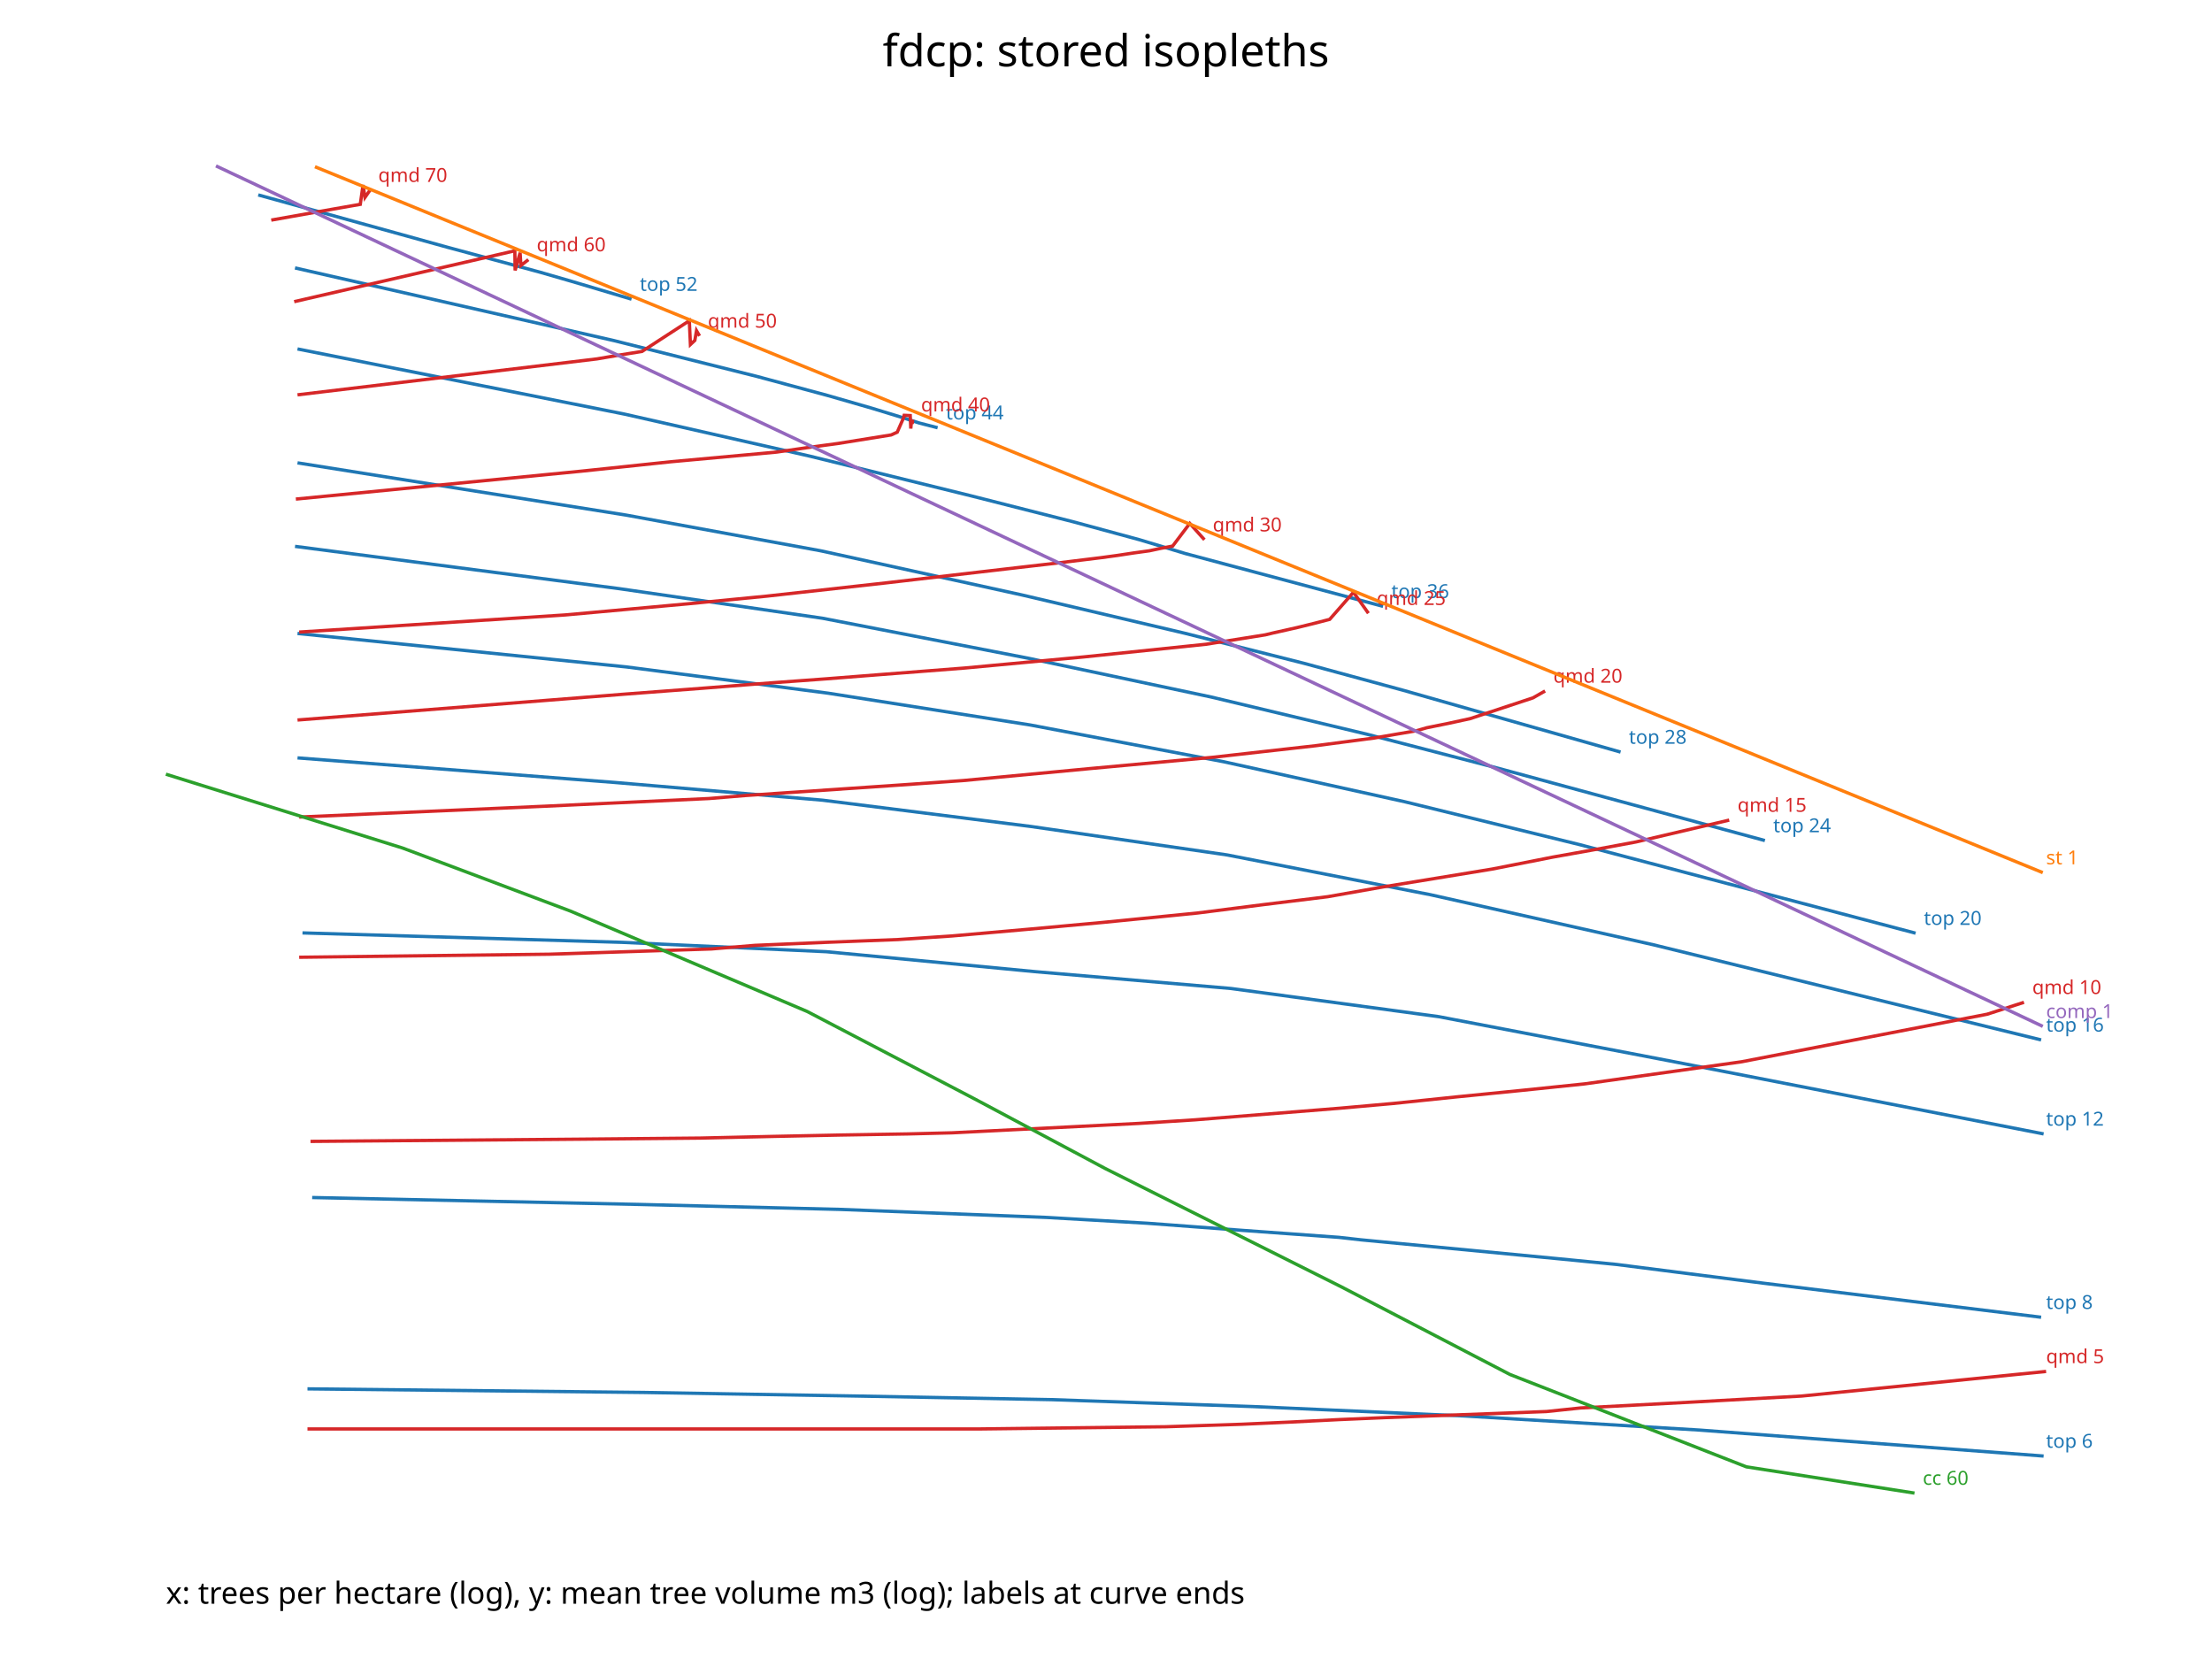
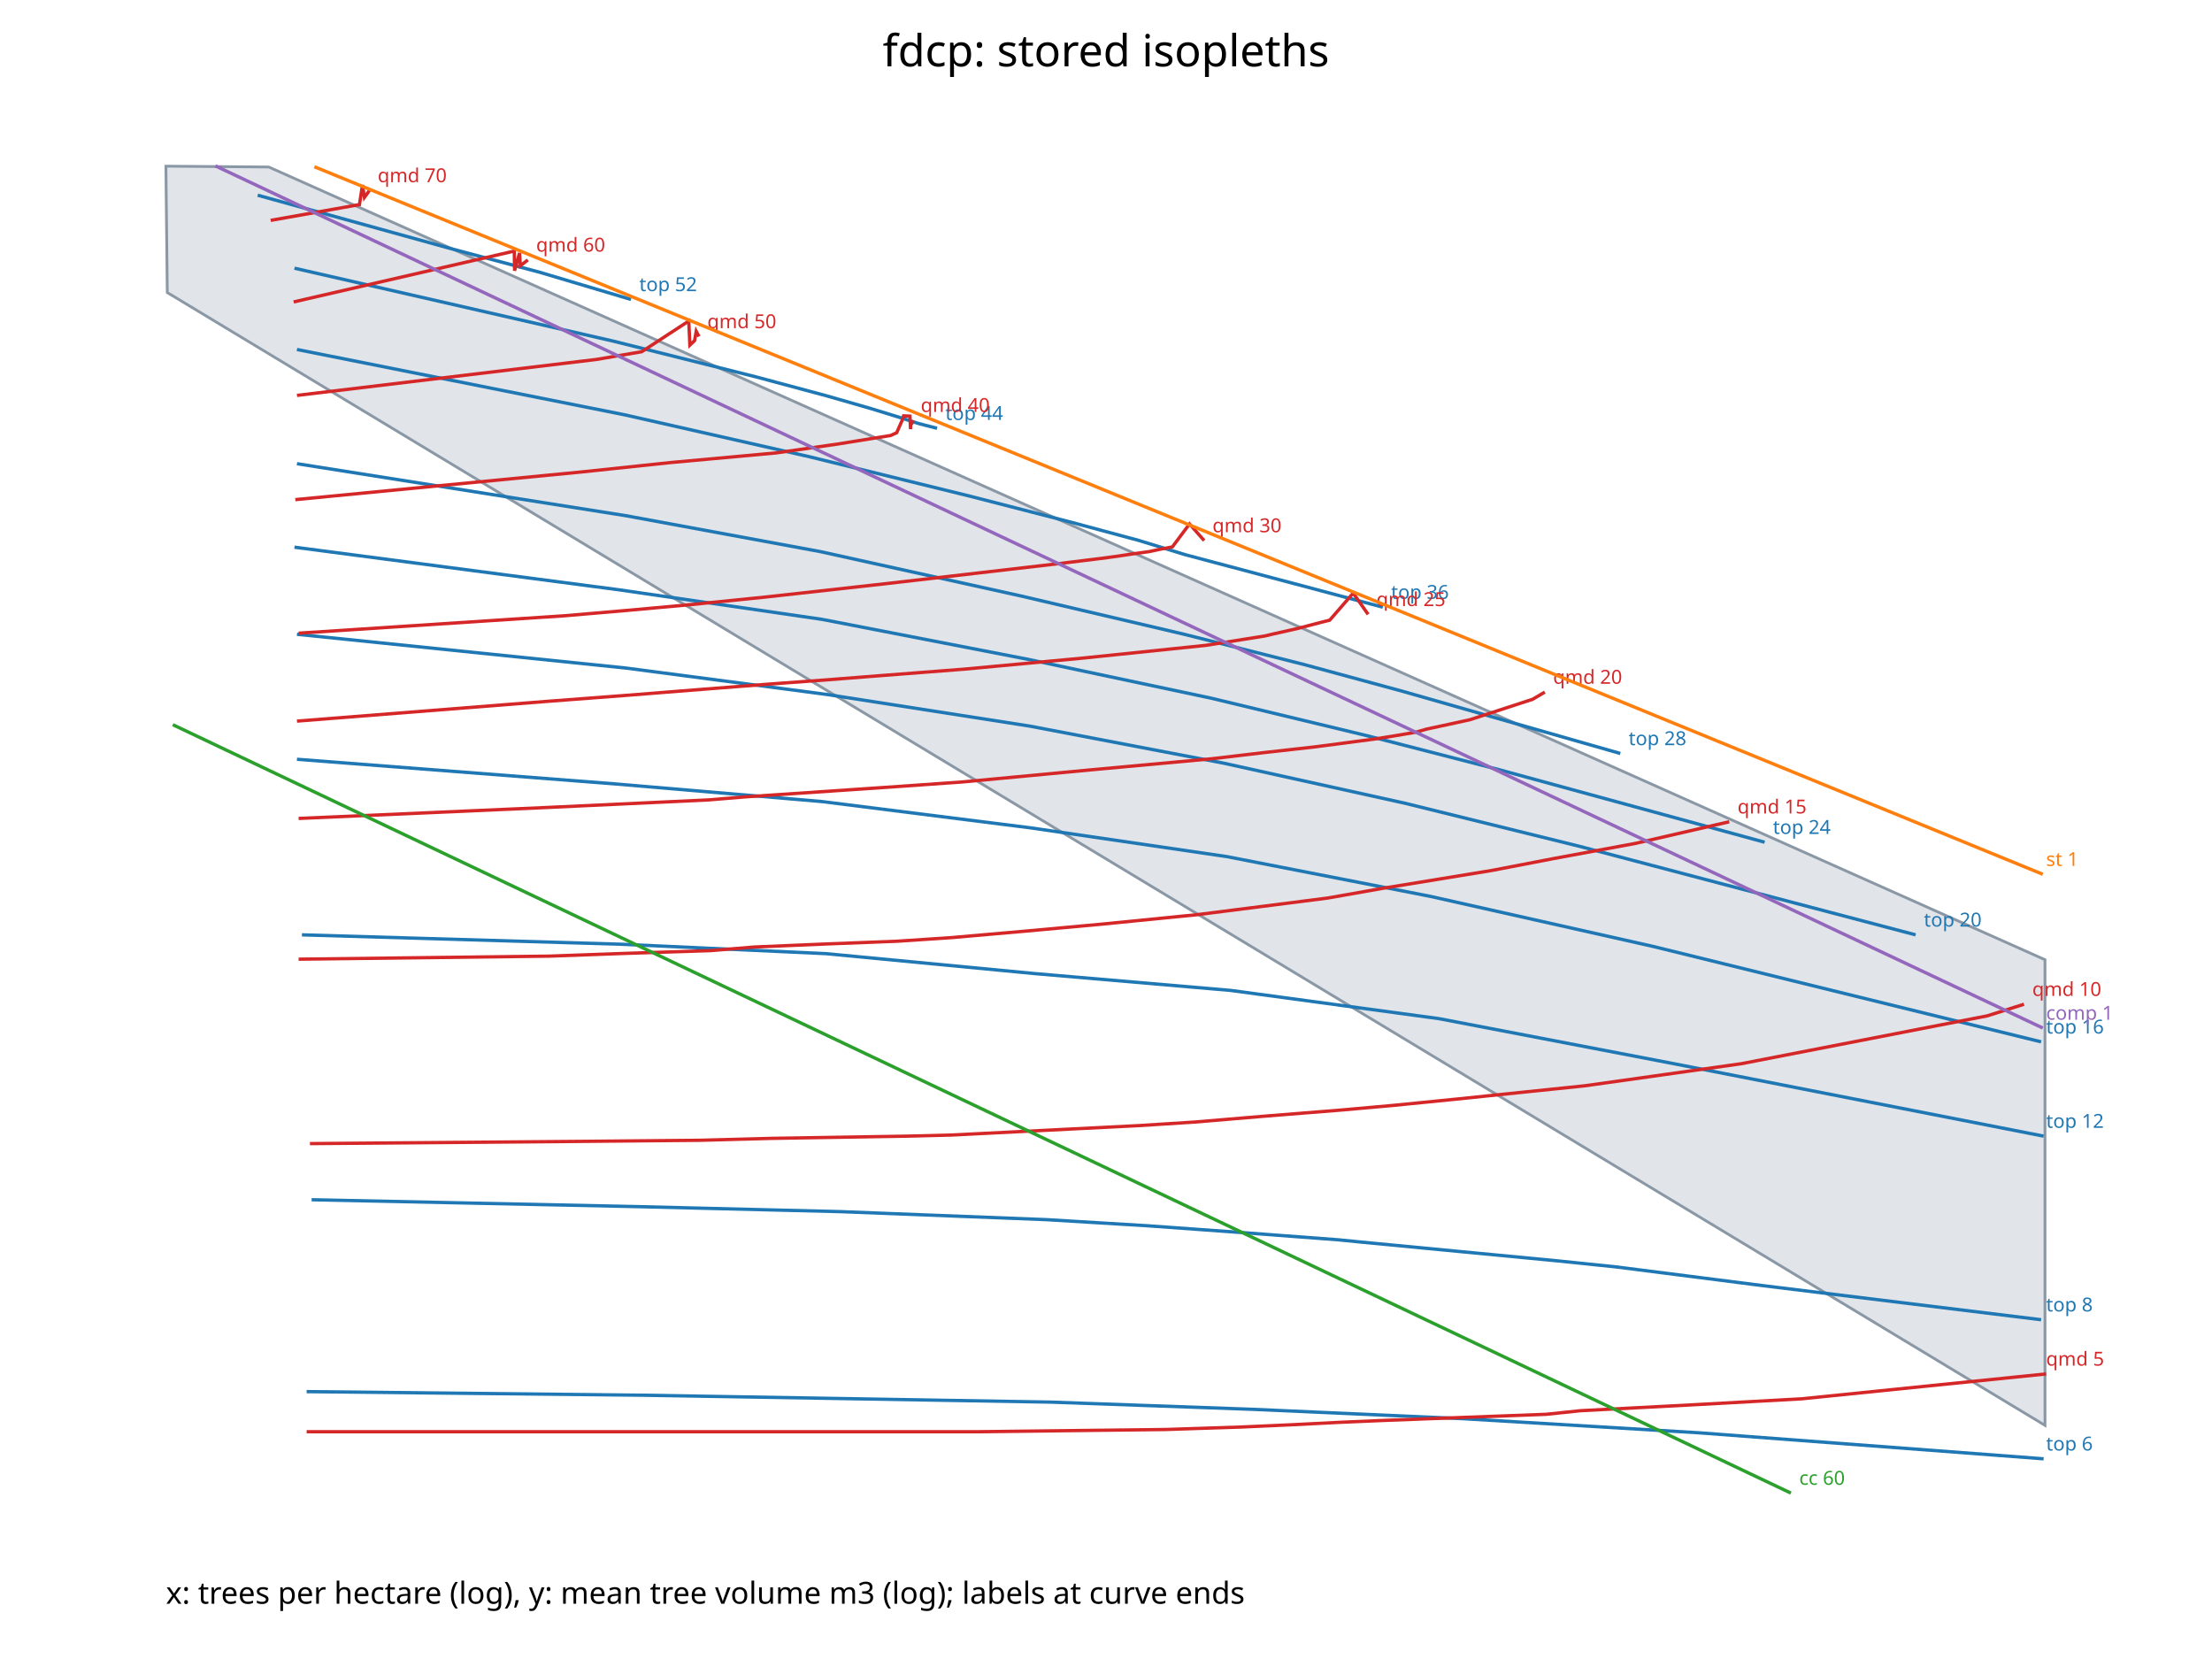
<svg xmlns="http://www.w3.org/2000/svg" viewBox="0 0 800 600">
  <rect width="100%" height="100%" fill="#ffffff" />
  <text x="400" y="24" text-anchor="middle" font-family="sans-serif" font-size="16">fdcp: stored isopleths</text>
-   <polyline fill="none" stroke="#1f77b4" stroke-width="1.2" points="93.4,70.5 162.1,89.5 195.5,98.5 206.9,101.8 228.4,108.2" />
-   <text x="231.4" y="105.2" font-family="sans-serif" font-size="7" fill="#1f77b4">top 52</text>
-   <polyline fill="none" stroke="#1f77b4" stroke-width="1.2" points="106.7,96.9 222.1,123.2 273.6,136.1 299.2,143.0 315.2,147.6 326.0,150.9 332.5,153.0 339.1,154.7" />
-   <text x="342.1" y="151.7" font-family="sans-serif" font-size="7" fill="#1f77b4">top 44</text>
-   <polyline fill="none" stroke="#1f77b4" stroke-width="1.2" points="107.6,126.2 226.0,149.8 293.0,165.0 351.1,179.3 388.1,188.7 412.1,195.2 428.7,200.2 500.2,219.3" />
-   <text x="503.2" y="216.3" font-family="sans-serif" font-size="7" fill="#1f77b4">top 36</text>
-   <polyline fill="none" stroke="#1f77b4" stroke-width="1.2" points="107.6,167.4 226.5,186.3 296.8,199.2 369.7,215.2 428.4,229.0 471.6,239.9 507.3,249.6 586.1,272.0" />
-   <text x="589.1" y="269.0" font-family="sans-serif" font-size="7" fill="#1f77b4">top 28</text>
-   <polyline fill="none" stroke="#1f77b4" stroke-width="1.2" points="106.7,197.6 224.0,212.9 297.5,223.6 372.1,238.1 438.1,252.1 494.6,265.6 542.4,278.0 638.3,304.0" />
-   <text x="641.3" y="301.0" font-family="sans-serif" font-size="7" fill="#1f77b4">top 24</text>
-   <polyline fill="none" stroke="#1f77b4" stroke-width="1.2" points="107.6,229.1 226.5,241.2 299.5,250.7 372.6,262.2 442.6,275.5 508.2,290.0 571.4,305.5 692.8,337.5" />
-   <text x="695.8" y="334.5" font-family="sans-serif" font-size="7" fill="#1f77b4">top 20</text>
-   <polyline fill="none" stroke="#1f77b4" stroke-width="1.2" points="107.6,274.1 222.5,283.0 297.5,289.4 372.8,298.9 443.8,309.2 517.4,323.6 598.0,341.7 738.2,376.1" />
-   <text x="740.0" y="373.1" font-family="sans-serif" font-size="7" fill="#1f77b4">top 16</text>
-   <polyline fill="none" stroke="#1f77b4" stroke-width="1.2" points="109.4,337.4 224.8,340.8 298.9,344.2 374.2,351.4 445.2,357.5 520.4,367.7 606.0,384.1 739.1,410.1" />
-   <text x="740.0" y="407.1" font-family="sans-serif" font-size="7" fill="#1f77b4">top 12</text>
-   <polyline fill="none" stroke="#1f77b4" stroke-width="1.2" points="112.9,433.1 231.1,435.6 303.9,437.4 378.5,440.3 414.9,442.4 449.6,445.0 484.2,447.5 492.2,448.4 527.7,451.8 563.2,455.2 584.6,457.3 611.2,460.7 637.9,464.1 738.2,476.4" />
-   <text x="740.0" y="473.4" font-family="sans-serif" font-size="7" fill="#1f77b4">top 8</text>
-   <polyline fill="none" stroke="#1f77b4" stroke-width="1.2" points="111.2,502.3 232.8,503.6 310.1,504.9 380.3,506.2 453.1,508.7 529.5,512.1 614.6,517.2 739.1,526.6" />
-   <text x="740.0" y="523.6" font-family="sans-serif" font-size="7" fill="#1f77b4">top 6</text>
-   <polyline fill="none" stroke="#d62728" stroke-width="1.2" points="98.1,79.6 120.6,75.6 130.3,73.9 131.3,66.9 132.0,71.4 133.8,68.8" />
-   <text x="136.8" y="65.8" font-family="sans-serif" font-size="7" fill="#d62728">qmd 70</text>
-   <polyline fill="none" stroke="#d62728" stroke-width="1.2" points="106.4,109.1 186.2,90.7 186.3,97.8 188.1,91.4 188.4,96.0 191.1,93.9" />
-   <text x="194.1" y="90.9" font-family="sans-serif" font-size="7" fill="#d62728">qmd 60</text>
-   <polyline fill="none" stroke="#d62728" stroke-width="1.2" points="107.6,142.8 215.9,129.8 224.1,128.4 232.2,127.1 249.3,116.0 249.7,124.6 251.3,123.1 251.9,119.6 253.0,121.5" />
-   <text x="256.0" y="118.5" font-family="sans-serif" font-size="7" fill="#d62728">qmd 50</text>
-   <polyline fill="none" stroke="#d62728" stroke-width="1.2" points="107.0,180.5 210.3,170.4 226.5,168.7 242.6,167.0 280.9,163.5 291.9,161.9 303.0,160.4 322.3,157.3 324.5,156.3 326.7,151.3 327.0,150.2 329.2,150.3 329.4,155.0 329.7,151.8 329.9,153.3 330.1,151.8" />
-   <text x="333.1" y="148.8" font-family="sans-serif" font-size="7" fill="#d62728">qmd 40</text>
-   <polyline fill="none" stroke="#d62728" stroke-width="1.2" points="108.2,228.6 204.4,222.4 226.5,220.4 248.5,218.4 277.3,215.6 298.9,213.2 320.5,210.8 354.1,206.9 367.9,205.3 381.8,203.7 398.1,201.7 404.0,200.9 409.9,200.0 415.7,199.2 419.9,198.3 424.1,197.5 430.3,189.3 435.6,195.2" />
-   <text x="438.6" y="192.2" font-family="sans-serif" font-size="7" fill="#d62728">qmd 30</text>
-   <polyline fill="none" stroke="#d62728" stroke-width="1.2" points="107.6,260.4 198.8,253.2 226.5,251.0 254.2,248.9 278.4,247.0 298.9,245.5 319.3,243.9 348.9,241.6 370.4,239.6 391.8,237.6 436.2,233.0 446.9,231.3 457.6,229.6 460.5,228.9 465.0,227.9 469.4,226.9 475.5,225.4 478.2,224.7 480.9,224.0 489.5,214.2 494.9,221.8" />
-   <text x="497.9" y="218.8" font-family="sans-serif" font-size="7" fill="#d62728">qmd 25</text>
-   <polyline fill="none" stroke="#d62728" stroke-width="1.2" points="108.2,295.5 196.6,291.6 226.5,290.2 256.4,288.8 269.7,287.7 297.7,285.8 325.7,283.9 348.3,282.3 371.6,280.1 394.9,277.9 438.5,273.9 457.1,271.8 475.8,269.7 497.1,266.9 504.6,265.6 512.2,264.3 516.0,263.2 523.9,261.6 531.7,259.9 554.4,252.4 558.8,249.9" />
-   <text x="561.8" y="246.9" font-family="sans-serif" font-size="7" fill="#d62728">qmd 20</text>
-   <polyline fill="none" stroke="#d62728" stroke-width="1.2" points="108.2,346.2 198.8,345.1 226.5,344.2 257.3,343.2 273.0,341.9 298.9,340.8 324.8,339.8 344.3,338.5 371.6,336.1 398.9,333.6 433.1,330.2 456.7,327.2 480.2,324.3 500.6,320.7 520.2,317.5 539.7,314.3 561.5,310.0 576.6,307.3 591.7,304.5 625.4,296.6" />
-   <text x="628.4" y="293.6" font-family="sans-serif" font-size="7" fill="#d62728">qmd 15</text>
-   <polyline fill="none" stroke="#d62728" stroke-width="1.2" points="112.3,412.8 209.7,412.0 231.5,411.8 253.3,411.6 279.5,411.0 303.9,410.5 328.3,410.1 344.3,409.7 378.1,408.0 411.8,406.3 432.2,405.0 458.4,402.9 484.6,400.8 503.7,399.1 526.8,396.7 549.9,394.4 573.1,392.0 601.5,388.0 629.9,384.0 718.7,366.8 732.0,362.5" />
-   <text x="735.0" y="359.5" font-family="sans-serif" font-size="7" fill="#d62728">qmd 10</text>
-   <polyline fill="none" stroke="#d62728" stroke-width="1.2" points="111.2,516.8 236.8,516.8 307.9,516.8 354.1,516.8 387.8,516.4 421.6,516.0 449.1,515.1 466.9,514.3 484.6,513.4 500.9,512.7 530.1,511.6 559.3,510.5 571.7,509.2 611.7,507.1 651.6,504.9 740.0,496.0" />
-   <text x="740.0" y="493.0" font-family="sans-serif" font-size="7" fill="#d62728">qmd 5</text>
-   <polyline fill="none" stroke="#9467bd" stroke-width="1.2" points="78.1,60.0 738.8,371.2" />
-   <text x="740.0" y="368.2" font-family="sans-serif" font-size="7" fill="#9467bd">comp 1</text>
-   <polyline fill="none" stroke="#ff7f0e" stroke-width="1.2" points="113.9,60.3 738.8,315.6" />
-   <text x="740.0" y="312.6" font-family="sans-serif" font-size="7" fill="#ff7f0e">st 1</text>
-   <polyline fill="none" stroke="#2ca02c" stroke-width="1.2" points="60.0,280.0 145.6,306.7 206.3,329.5 291.9,365.8 352.6,397.5 399.7,422.6 485.3,465.5 546.1,497.1 631.6,530.5 692.4,540.0" />
-   <text x="695.4" y="537.0" font-family="sans-serif" font-size="7" fill="#2ca02c">cc 60</text>
+   <polygon fill="#c9ced6" fill-opacity="0.55" stroke="#8a97a5" stroke-width="1" points="97.2,60.4 739.6,347.1 739.6,515.5 60.5,105.8 60.0,60.1" />
+   <polyline fill="none" stroke="#1f77b4" stroke-width="1.2" points="93.2,70.6 161.9,89.6 195.3,98.5 206.7,101.9 228.2,108.3" />
+   <text x="231.2" y="105.3" font-family="sans-serif" font-size="7" fill="#1f77b4">top 52</text>
+   <polyline fill="none" stroke="#1f77b4" stroke-width="1.2" points="106.5,97.0 221.9,123.4 273.4,136.3 299.1,143.2 315.1,147.8 325.8,151.1 332.3,153.2 338.9,154.9" />
+   <text x="341.9" y="151.9" font-family="sans-serif" font-size="7" fill="#1f77b4">top 44</text>
+   <polyline fill="none" stroke="#1f77b4" stroke-width="1.2" points="107.4,126.4 225.8,150.0 292.8,165.2 351.0,179.5 387.9,189.0 412.0,195.5 428.6,200.6 500.1,219.6" />
+   <text x="503.1" y="216.6" font-family="sans-serif" font-size="7" fill="#1f77b4">top 36</text>
+   <polyline fill="none" stroke="#1f77b4" stroke-width="1.2" points="107.4,167.7 226.3,186.5 296.7,199.5 369.5,215.6 428.3,229.4 471.5,240.3 507.2,250.0 586.0,272.5" />
+   <text x="589.0" y="269.5" font-family="sans-serif" font-size="7" fill="#1f77b4">top 28</text>
+   <polyline fill="none" stroke="#1f77b4" stroke-width="1.2" points="106.5,197.9 223.8,213.3 297.3,224.0 372.0,238.5 438.0,252.5 494.5,266.1 542.3,278.4 638.2,304.6" />
+   <text x="641.2" y="301.6" font-family="sans-serif" font-size="7" fill="#1f77b4">top 24</text>
+   <polyline fill="none" stroke="#1f77b4" stroke-width="1.2" points="107.4,229.4 226.3,241.6 299.3,251.2 372.4,262.6 442.5,276.0 508.1,290.5 571.3,306.1 692.8,338.1" />
+   <text x="695.8" y="335.1" font-family="sans-serif" font-size="7" fill="#1f77b4">top 20</text>
+   <polyline fill="none" stroke="#1f77b4" stroke-width="1.2" points="107.4,274.6 222.3,283.5 297.3,289.9 372.7,299.4 443.7,309.8 517.4,324.2 597.9,342.3 738.2,376.8" />
+   <text x="740.0" y="373.8" font-family="sans-serif" font-size="7" fill="#1f77b4">top 16</text>
+   <polyline fill="none" stroke="#1f77b4" stroke-width="1.2" points="109.2,338.1 224.7,341.5 298.7,344.9 374.1,352.1 445.1,358.2 520.4,368.4 605.9,384.8 739.1,410.9" />
+   <text x="740.0" y="407.9" font-family="sans-serif" font-size="7" fill="#1f77b4">top 12</text>
+   <polyline fill="none" stroke="#1f77b4" stroke-width="1.2" points="112.7,433.9 230.9,436.4 303.8,438.2 378.4,441.1 414.8,443.3 449.5,445.8 484.1,448.4 492.1,449.2 527.6,452.6 563.2,456.0 584.5,458.2 611.2,461.6 637.8,465.0 738.2,477.3" />
+   <text x="740.0" y="474.3" font-family="sans-serif" font-size="7" fill="#1f77b4">top 8</text>
+   <polyline fill="none" stroke="#1f77b4" stroke-width="1.2" points="110.9,503.3 232.7,504.6 310.0,505.9 380.2,507.1 453.0,509.7 529.4,513.1 614.6,518.2 739.1,527.6" />
+   <text x="740.0" y="524.6" font-family="sans-serif" font-size="7" fill="#1f77b4">top 6</text>
+   <polyline fill="none" stroke="#d62728" stroke-width="1.2" points="97.9,79.7 120.4,75.7 130.0,74.0 131.1,66.9 131.8,71.4 133.6,68.9" />
+   <text x="136.6" y="65.9" font-family="sans-serif" font-size="7" fill="#d62728">qmd 70</text>
+   <polyline fill="none" stroke="#d62728" stroke-width="1.2" points="106.2,109.2 186.0,90.8 186.1,97.9 187.9,91.5 188.2,96.1 190.9,94.0" />
+   <text x="193.9" y="91.0" font-family="sans-serif" font-size="7" fill="#d62728">qmd 60</text>
+   <polyline fill="none" stroke="#d62728" stroke-width="1.2" points="107.4,143.0 215.7,130.0 223.9,128.6 232.1,127.2 249.1,116.1 249.5,124.8 251.2,123.2 251.8,119.8 252.8,121.7" />
+   <text x="255.8" y="118.7" font-family="sans-serif" font-size="7" fill="#d62728">qmd 50</text>
+   <polyline fill="none" stroke="#d62728" stroke-width="1.2" points="106.8,180.7 210.2,170.7 226.3,169.0 242.4,167.3 280.7,163.8 291.8,162.2 302.9,160.6 322.1,157.5 324.3,156.5 326.5,151.5 326.8,150.4 329.1,150.5 329.3,155.2 329.5,152.0 329.7,153.5 330.0,152.0" />
+   <text x="333.0" y="149.0" font-family="sans-serif" font-size="7" fill="#d62728">qmd 40</text>
+   <polyline fill="none" stroke="#d62728" stroke-width="1.2" points="108.0,229.0 204.2,222.7 226.3,220.8 248.4,218.8 277.1,215.9 298.7,213.5 320.3,211.1 354.0,207.2 367.8,205.6 381.6,204.0 397.9,202.0 403.9,201.2 409.8,200.3 415.6,199.5 419.8,198.6 424.0,197.8 430.2,189.5 435.5,195.5" />
+   <text x="438.5" y="192.5" font-family="sans-serif" font-size="7" fill="#d62728">qmd 30</text>
+   <polyline fill="none" stroke="#d62728" stroke-width="1.2" points="107.4,260.8 198.6,253.6 226.3,251.5 254.0,249.3 278.3,247.4 298.7,245.9 319.1,244.3 348.8,242.0 370.3,240.0 391.7,238.0 436.1,233.4 446.8,231.7 457.5,230.0 460.4,229.3 464.9,228.3 469.3,227.3 475.4,225.7 478.1,225.0 480.9,224.3 489.4,214.5 494.8,222.2" />
+   <text x="497.8" y="219.2" font-family="sans-serif" font-size="7" fill="#d62728">qmd 25</text>
+   <polyline fill="none" stroke="#d62728" stroke-width="1.2" points="108.0,296.0 196.4,292.1 226.3,290.7 256.2,289.3 269.5,288.2 297.5,286.3 325.5,284.4 348.1,282.8 371.5,280.6 394.8,278.4 438.4,274.4 457.0,272.2 475.7,270.1 497.0,267.3 504.5,266.1 512.1,264.8 515.9,263.7 523.8,262.0 531.6,260.3 554.3,252.9 558.7,250.3" />
+   <text x="561.7" y="247.3" font-family="sans-serif" font-size="7" fill="#d62728">qmd 20</text>
+   <polyline fill="none" stroke="#d62728" stroke-width="1.2" points="108.0,346.9 198.6,345.8 226.3,344.8 257.1,343.8 272.8,342.5 298.7,341.4 324.6,340.4 344.1,339.1 371.5,336.7 398.8,334.2 433.0,330.8 456.6,327.8 480.1,324.8 500.5,321.2 520.1,318.0 539.6,314.8 561.4,310.6 576.5,307.8 591.6,305.0 625.4,297.2" />
+   <text x="628.4" y="294.2" font-family="sans-serif" font-size="7" fill="#d62728">qmd 15</text>
+   <polyline fill="none" stroke="#d62728" stroke-width="1.2" points="112.1,413.6 209.6,412.8 231.3,412.6 253.1,412.4 279.3,411.7 303.7,411.3 328.2,410.9 344.2,410.5 377.9,408.8 411.7,407.1 432.1,405.8 458.3,403.6 484.6,401.5 503.7,399.8 526.8,397.5 549.9,395.1 573.1,392.7 601.5,388.7 629.8,384.7 718.7,367.4 732.0,363.2" />
+   <text x="735.0" y="360.2" font-family="sans-serif" font-size="7" fill="#d62728">qmd 10</text>
+   <polyline fill="none" stroke="#d62728" stroke-width="1.2" points="110.9,517.8 236.7,517.8 307.7,517.8 353.9,517.8 387.7,517.4 421.5,517.0 449.0,516.1 466.8,515.3 484.6,514.4 500.9,513.7 530.0,512.6 559.2,511.5 571.6,510.2 611.6,508.1 651.6,505.9 740.0,496.9" />
+   <text x="740.0" y="493.9" font-family="sans-serif" font-size="7" fill="#d62728">qmd 5</text>
+   <polyline fill="none" stroke="#9467bd" stroke-width="1.2" points="77.9,60.0 738.8,371.8" />
+   <text x="740.0" y="368.8" font-family="sans-serif" font-size="7" fill="#9467bd">comp 1</text>
+   <polyline fill="none" stroke="#ff7f0e" stroke-width="1.2" points="113.7,60.3 738.8,316.2" />
+   <text x="740.0" y="313.2" font-family="sans-serif" font-size="7" fill="#ff7f0e">st 1</text>
+   <polyline fill="none" stroke="#2ca02c" stroke-width="1.2" points="62.5,262.1 647.7,540.0" />
+   <text x="650.7" y="537.0" font-family="sans-serif" font-size="7" fill="#2ca02c">cc 60</text>
  <text x="60" y="580" font-family="sans-serif" font-size="11">x: trees per hectare (log), y: mean tree volume m3 (log); labels at curve ends</text>
</svg>
